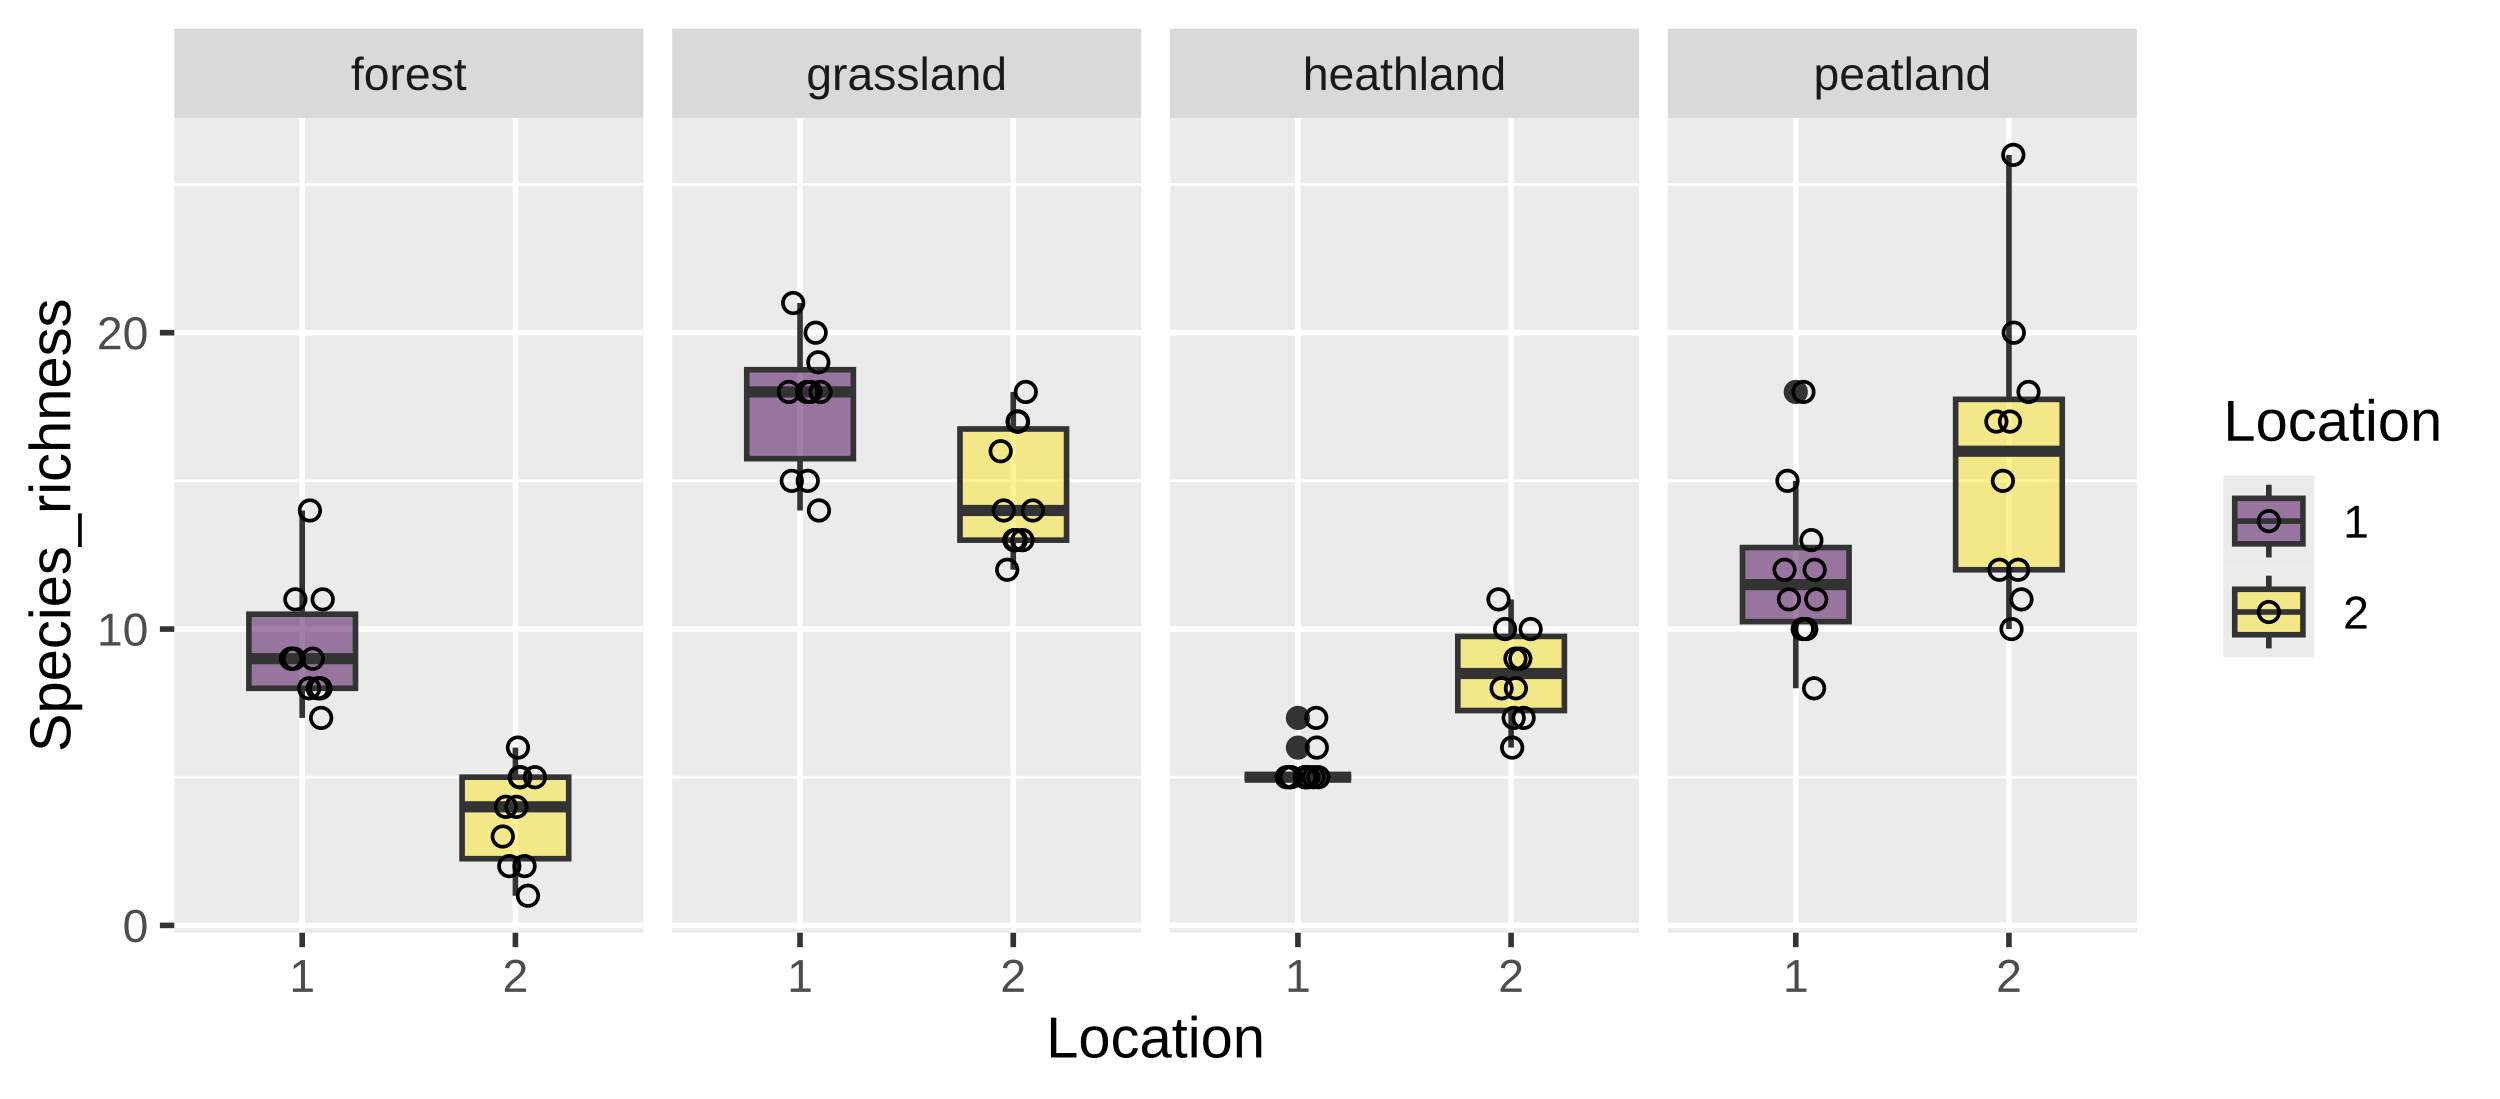
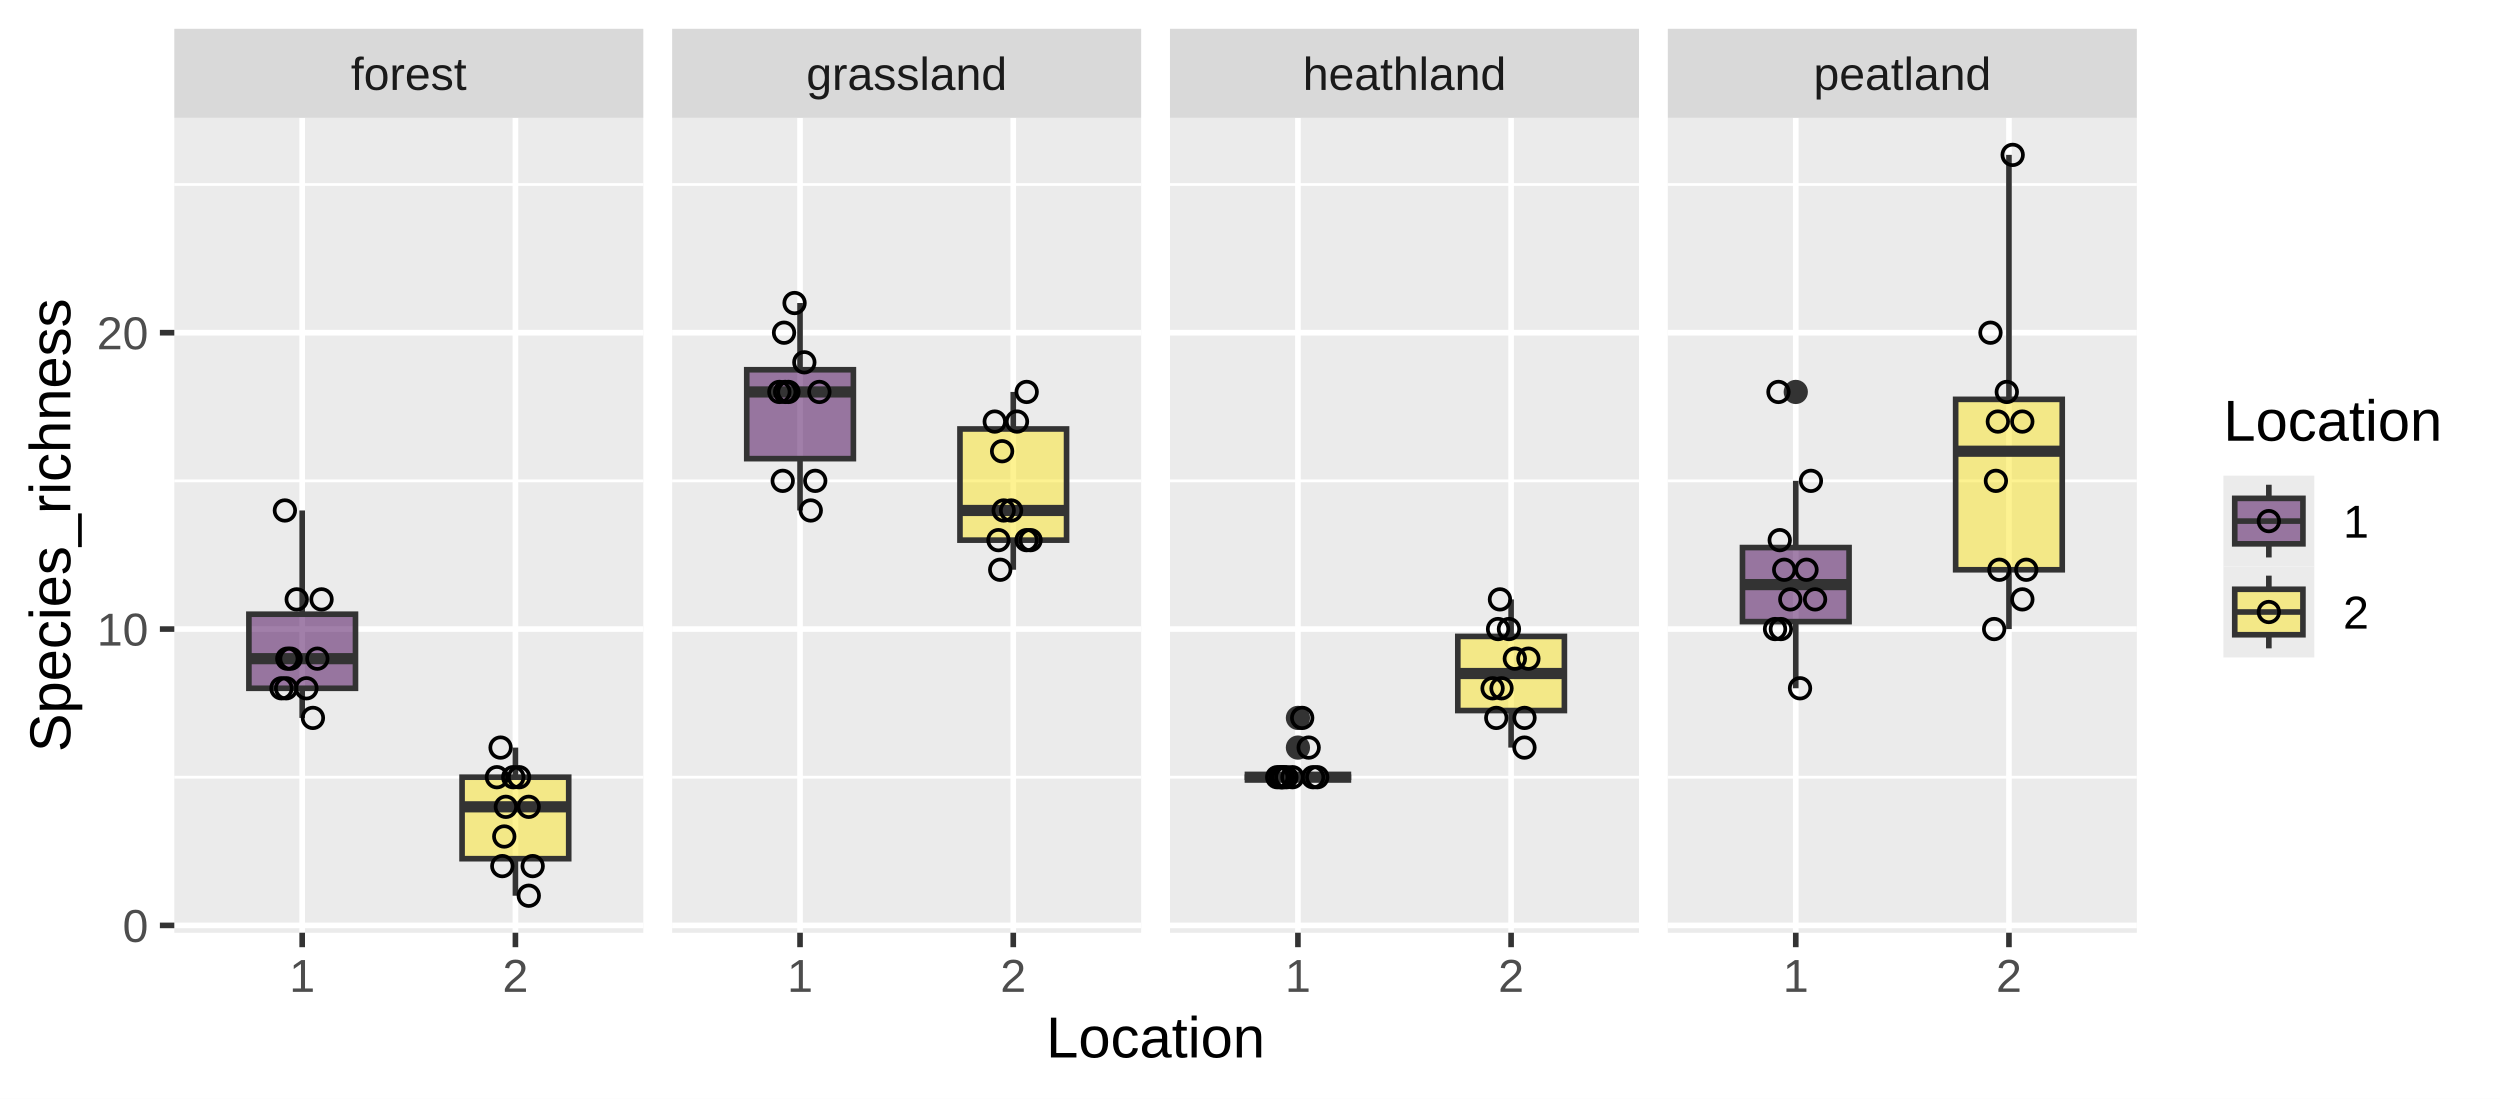
<svg xmlns="http://www.w3.org/2000/svg" width="475.20pt" height="208.80pt" viewBox="0 0 475.20 208.80">
  <g class="svglite">
    <defs>
      <style type="text/css">
    .svglite line, .svglite polyline, .svglite polygon, .svglite path, .svglite rect, .svglite circle {
      fill: none;
      stroke: #000000;
      stroke-linecap: round;
      stroke-linejoin: round;
      stroke-miterlimit: 10.00;
    }
    .svglite text {
      white-space: pre;
    }
    .svglite g.glyphgroup path {
      fill: inherit;
      stroke: none;
    }
  </style>
    </defs>
    <rect width="100%" height="100%" style="stroke: none; fill: #FFFFFF;" />
    <defs>
      <clipPath id="cpMC4wMHw0NzUuMjB8MC4wMHwyMDguODA=">
        <rect x="0.00" y="0.00" width="475.20" height="208.80" />
      </clipPath>
    </defs>
    <g clip-path="url(#cpMC4wMHw0NzUuMjB8MC4wMHwyMDguODA=)">
      <rect x="0" y="0.00" width="475.20" height="208.80" style="stroke-width: 1.07; stroke: #FFFFFF; fill: #FFFFFF;" />
    </g>
    <defs>
      <clipPath id="cpMzMuMTN8MTIyLjI4fDIyLjQwfDE3Ny4zMA==">
        <rect x="33.13" y="22.40" width="89.15" height="154.91" />
      </clipPath>
    </defs>
    <g clip-path="url(#cpMzMuMTN8MTIyLjI4fDIyLjQwfDE3Ny4zMA==)">
      <rect x="33.13" y="22.40" width="89.15" height="154.91" style="stroke-width: 1.07; stroke: none; fill: #EBEBEB;" />
      <polyline points="33.13,147.73 122.28,147.73 " style="stroke-width: 0.53; stroke: #FFFFFF; stroke-linecap: butt;" />
      <polyline points="33.13,91.40 122.28,91.40 " style="stroke-width: 0.53; stroke: #FFFFFF; stroke-linecap: butt;" />
      <polyline points="33.13,35.07 122.28,35.07 " style="stroke-width: 0.53; stroke: #FFFFFF; stroke-linecap: butt;" />
      <polyline points="33.13,175.90 122.28,175.90 " style="stroke-width: 1.07; stroke: #FFFFFF; stroke-linecap: butt;" />
      <polyline points="33.13,119.57 122.28,119.57 " style="stroke-width: 1.07; stroke: #FFFFFF; stroke-linecap: butt;" />
      <polyline points="33.13,63.24 122.28,63.24 " style="stroke-width: 1.07; stroke: #FFFFFF; stroke-linecap: butt;" />
      <polyline points="57.44,177.30 57.44,22.40 " style="stroke-width: 1.07; stroke: #FFFFFF; stroke-linecap: butt;" />
      <polyline points="97.97,177.30 97.97,22.40 " style="stroke-width: 1.07; stroke: #FFFFFF; stroke-linecap: butt;" />
      <line x1="57.44" y1="116.75" x2="57.44" y2="97.03" style="stroke-width: 1.07; stroke: #333333; stroke-linecap: butt;" />
      <line x1="57.44" y1="130.83" x2="57.44" y2="136.46" style="stroke-width: 1.07; stroke: #333333; stroke-linecap: butt;" />
      <polygon points="47.31,116.75 47.31,130.83 67.57,130.83 67.57,116.75 47.31,116.75 " style="stroke-width: 1.07; stroke: #333333; stroke-linecap: butt; stroke-linejoin: miter; fill: #440154; fill-opacity: 0.50;" />
      <line x1="47.31" y1="125.20" x2="67.57" y2="125.20" style="stroke-width: 2.13; stroke: #333333; stroke-linecap: butt; stroke-linejoin: miter;" />
      <line x1="97.97" y1="147.73" x2="97.97" y2="142.10" style="stroke-width: 1.07; stroke: #333333; stroke-linecap: butt;" />
      <line x1="97.97" y1="163.22" x2="97.97" y2="170.26" style="stroke-width: 1.07; stroke: #333333; stroke-linecap: butt;" />
      <polygon points="87.83,147.73 87.83,163.22 108.10,163.22 108.10,147.73 87.83,147.73 " style="stroke-width: 1.07; stroke: #333333; stroke-linecap: butt; stroke-linejoin: miter; fill: #FDE725; fill-opacity: 0.50;" />
      <line x1="87.83" y1="153.36" x2="108.10" y2="153.36" style="stroke-width: 2.13; stroke: #333333; stroke-linecap: butt; stroke-linejoin: miter;" />
-       <circle cx="61.34" cy="113.93" r="1.95" style="stroke-width: 0.71;" />
-       <circle cx="59.44" cy="125.20" r="1.95" style="stroke-width: 0.71;" />
-       <circle cx="56.14" cy="113.93" r="1.95" style="stroke-width: 0.71;" />
-       <circle cx="58.91" cy="97.03" r="1.95" style="stroke-width: 0.71;" />
-       <circle cx="55.86" cy="125.20" r="1.95" style="stroke-width: 0.71;" />
-       <circle cx="60.92" cy="130.83" r="1.95" style="stroke-width: 0.71;" />
-       <circle cx="60.41" cy="130.83" r="1.95" style="stroke-width: 0.71;" />
-       <circle cx="55.31" cy="125.20" r="1.95" style="stroke-width: 0.71;" />
-       <circle cx="61.04" cy="136.46" r="1.95" style="stroke-width: 0.71;" />
-       <circle cx="58.77" cy="130.83" r="1.95" style="stroke-width: 0.71;" />
-       <circle cx="98.79" cy="147.73" r="1.95" style="stroke-width: 0.71;" />
-       <circle cx="101.68" cy="147.73" r="1.95" style="stroke-width: 0.71;" />
+       <circle cx="61.12" cy="113.93" r="1.95" style="stroke-width: 0.71;" />
+       <circle cx="54.61" cy="125.20" r="1.95" style="stroke-width: 0.71;" />
+       <circle cx="56.40" cy="113.93" r="1.95" style="stroke-width: 0.71;" />
+       <circle cx="54.15" cy="97.03" r="1.95" style="stroke-width: 0.71;" />
+       <circle cx="60.32" cy="125.20" r="1.95" style="stroke-width: 0.71;" />
+       <circle cx="58.25" cy="130.83" r="1.95" style="stroke-width: 0.71;" />
+       <circle cx="54.39" cy="130.83" r="1.95" style="stroke-width: 0.71;" />
+       <circle cx="55.24" cy="125.20" r="1.95" style="stroke-width: 0.71;" />
+       <circle cx="59.48" cy="136.46" r="1.95" style="stroke-width: 0.71;" />
+       <circle cx="53.50" cy="130.83" r="1.95" style="stroke-width: 0.71;" />
+       <circle cx="98.67" cy="147.73" r="1.95" style="stroke-width: 0.71;" />
+       <circle cx="97.56" cy="147.73" r="1.95" style="stroke-width: 0.71;" />
      <circle cx="96.15" cy="153.36" r="1.95" style="stroke-width: 0.71;" />
-       <circle cx="98.88" cy="147.73" r="1.95" style="stroke-width: 0.71;" />
-       <circle cx="100.35" cy="170.26" r="1.95" style="stroke-width: 0.71;" />
-       <circle cx="95.57" cy="159.00" r="1.95" style="stroke-width: 0.71;" />
-       <circle cx="96.81" cy="164.63" r="1.95" style="stroke-width: 0.71;" />
-       <circle cx="99.71" cy="164.63" r="1.95" style="stroke-width: 0.71;" />
-       <circle cx="98.45" cy="142.10" r="1.95" style="stroke-width: 0.71;" />
-       <circle cx="98.16" cy="153.36" r="1.95" style="stroke-width: 0.71;" />
+       <circle cx="94.45" cy="147.73" r="1.95" style="stroke-width: 0.71;" />
+       <circle cx="100.51" cy="170.26" r="1.95" style="stroke-width: 0.71;" />
+       <circle cx="95.85" cy="159.00" r="1.95" style="stroke-width: 0.71;" />
+       <circle cx="95.48" cy="164.63" r="1.95" style="stroke-width: 0.71;" />
+       <circle cx="101.25" cy="164.63" r="1.95" style="stroke-width: 0.71;" />
+       <circle cx="95.15" cy="142.10" r="1.95" style="stroke-width: 0.71;" />
+       <circle cx="100.50" cy="153.36" r="1.95" style="stroke-width: 0.71;" />
    </g>
    <g clip-path="url(#cpMC4wMHw0NzUuMjB8MC4wMHwyMDguODA=)">
</g>
    <defs>
      <clipPath id="cpMTI3Ljc2fDIxNi45MXwyMi40MHwxNzcuMzA=">
        <rect x="127.76" y="22.40" width="89.15" height="154.91" />
      </clipPath>
    </defs>
    <g clip-path="url(#cpMTI3Ljc2fDIxNi45MXwyMi40MHwxNzcuMzA=)">
      <rect x="127.76" y="22.40" width="89.15" height="154.91" style="stroke-width: 1.07; stroke: none; fill: #EBEBEB;" />
      <polyline points="127.76,147.73 216.91,147.73 " style="stroke-width: 0.53; stroke: #FFFFFF; stroke-linecap: butt;" />
      <polyline points="127.76,91.40 216.91,91.40 " style="stroke-width: 0.53; stroke: #FFFFFF; stroke-linecap: butt;" />
      <polyline points="127.76,35.07 216.91,35.07 " style="stroke-width: 0.53; stroke: #FFFFFF; stroke-linecap: butt;" />
      <polyline points="127.76,175.90 216.91,175.90 " style="stroke-width: 1.07; stroke: #FFFFFF; stroke-linecap: butt;" />
      <polyline points="127.76,119.57 216.91,119.57 " style="stroke-width: 1.07; stroke: #FFFFFF; stroke-linecap: butt;" />
      <polyline points="127.76,63.24 216.91,63.24 " style="stroke-width: 1.07; stroke: #FFFFFF; stroke-linecap: butt;" />
      <polyline points="152.07,177.30 152.07,22.40 " style="stroke-width: 1.07; stroke: #FFFFFF; stroke-linecap: butt;" />
      <polyline points="192.60,177.30 192.60,22.40 " style="stroke-width: 1.07; stroke: #FFFFFF; stroke-linecap: butt;" />
      <line x1="152.07" y1="70.28" x2="152.07" y2="57.60" style="stroke-width: 1.07; stroke: #333333; stroke-linecap: butt;" />
      <line x1="152.07" y1="87.18" x2="152.07" y2="97.03" style="stroke-width: 1.07; stroke: #333333; stroke-linecap: butt;" />
      <polygon points="141.94,70.28 141.94,87.18 162.21,87.18 162.21,70.28 141.94,70.28 " style="stroke-width: 1.07; stroke: #333333; stroke-linecap: butt; stroke-linejoin: miter; fill: #440154; fill-opacity: 0.50;" />
      <line x1="141.94" y1="74.50" x2="162.21" y2="74.50" style="stroke-width: 2.13; stroke: #333333; stroke-linecap: butt; stroke-linejoin: miter;" />
      <line x1="192.60" y1="81.54" x2="192.60" y2="74.50" style="stroke-width: 1.07; stroke: #333333; stroke-linecap: butt;" />
      <line x1="192.60" y1="102.67" x2="192.60" y2="108.30" style="stroke-width: 1.07; stroke: #333333; stroke-linecap: butt;" />
      <polygon points="182.47,81.54 182.47,102.67 202.73,102.67 202.73,81.54 182.47,81.54 " style="stroke-width: 1.07; stroke: #333333; stroke-linecap: butt; stroke-linejoin: miter; fill: #FDE725; fill-opacity: 0.50;" />
      <line x1="182.47" y1="97.03" x2="202.73" y2="97.03" style="stroke-width: 2.13; stroke: #333333; stroke-linecap: butt; stroke-linejoin: miter;" />
-       <circle cx="155.97" cy="74.50" r="1.95" style="stroke-width: 0.71;" />
-       <circle cx="154.07" cy="74.50" r="1.95" style="stroke-width: 0.71;" />
-       <circle cx="150.77" cy="57.60" r="1.95" style="stroke-width: 0.71;" />
-       <circle cx="153.54" cy="91.40" r="1.95" style="stroke-width: 0.71;" />
-       <circle cx="150.50" cy="91.40" r="1.95" style="stroke-width: 0.71;" />
-       <circle cx="155.55" cy="68.87" r="1.95" style="stroke-width: 0.71;" />
-       <circle cx="155.04" cy="63.24" r="1.95" style="stroke-width: 0.71;" />
-       <circle cx="149.94" cy="74.50" r="1.95" style="stroke-width: 0.71;" />
-       <circle cx="155.67" cy="97.03" r="1.95" style="stroke-width: 0.71;" />
-       <circle cx="153.40" cy="74.50" r="1.95" style="stroke-width: 0.71;" />
-       <circle cx="193.42" cy="80.13" r="1.95" style="stroke-width: 0.71;" />
-       <circle cx="196.31" cy="97.03" r="1.95" style="stroke-width: 0.71;" />
-       <circle cx="190.79" cy="97.03" r="1.95" style="stroke-width: 0.71;" />
-       <circle cx="193.51" cy="80.13" r="1.95" style="stroke-width: 0.71;" />
-       <circle cx="194.98" cy="74.50" r="1.95" style="stroke-width: 0.71;" />
-       <circle cx="190.21" cy="85.77" r="1.95" style="stroke-width: 0.71;" />
-       <circle cx="191.45" cy="108.30" r="1.95" style="stroke-width: 0.71;" />
-       <circle cx="194.35" cy="102.67" r="1.95" style="stroke-width: 0.71;" />
-       <circle cx="193.08" cy="102.67" r="1.95" style="stroke-width: 0.71;" />
-       <circle cx="192.80" cy="102.67" r="1.95" style="stroke-width: 0.71;" />
+       <circle cx="155.75" cy="74.50" r="1.95" style="stroke-width: 0.71;" />
+       <circle cx="149.24" cy="74.50" r="1.95" style="stroke-width: 0.71;" />
+       <circle cx="151.03" cy="57.60" r="1.95" style="stroke-width: 0.71;" />
+       <circle cx="148.78" cy="91.40" r="1.95" style="stroke-width: 0.71;" />
+       <circle cx="154.96" cy="91.40" r="1.95" style="stroke-width: 0.71;" />
+       <circle cx="152.89" cy="68.87" r="1.95" style="stroke-width: 0.71;" />
+       <circle cx="149.03" cy="63.24" r="1.95" style="stroke-width: 0.71;" />
+       <circle cx="149.87" cy="74.50" r="1.95" style="stroke-width: 0.71;" />
+       <circle cx="154.11" cy="97.03" r="1.95" style="stroke-width: 0.71;" />
+       <circle cx="148.14" cy="74.50" r="1.95" style="stroke-width: 0.71;" />
+       <circle cx="193.31" cy="80.13" r="1.95" style="stroke-width: 0.71;" />
+       <circle cx="192.19" cy="97.03" r="1.95" style="stroke-width: 0.71;" />
+       <circle cx="190.78" cy="97.03" r="1.95" style="stroke-width: 0.71;" />
+       <circle cx="189.08" cy="80.13" r="1.95" style="stroke-width: 0.71;" />
+       <circle cx="195.15" cy="74.50" r="1.95" style="stroke-width: 0.71;" />
+       <circle cx="190.48" cy="85.77" r="1.95" style="stroke-width: 0.71;" />
+       <circle cx="190.12" cy="108.30" r="1.95" style="stroke-width: 0.71;" />
+       <circle cx="195.89" cy="102.67" r="1.95" style="stroke-width: 0.71;" />
+       <circle cx="189.78" cy="102.67" r="1.95" style="stroke-width: 0.71;" />
+       <circle cx="195.13" cy="102.67" r="1.95" style="stroke-width: 0.71;" />
    </g>
    <g clip-path="url(#cpMC4wMHw0NzUuMjB8MC4wMHwyMDguODA=)">
</g>
    <defs>
      <clipPath id="cpMjIyLjM5fDMxMS41NXwyMi40MHwxNzcuMzA=">
        <rect x="222.39" y="22.40" width="89.15" height="154.91" />
      </clipPath>
    </defs>
    <g clip-path="url(#cpMjIyLjM5fDMxMS41NXwyMi40MHwxNzcuMzA=)">
      <rect x="222.39" y="22.40" width="89.15" height="154.91" style="stroke-width: 1.07; stroke: none; fill: #EBEBEB;" />
      <polyline points="222.39,147.73 311.55,147.73 " style="stroke-width: 0.53; stroke: #FFFFFF; stroke-linecap: butt;" />
      <polyline points="222.39,91.40 311.55,91.40 " style="stroke-width: 0.53; stroke: #FFFFFF; stroke-linecap: butt;" />
      <polyline points="222.39,35.07 311.55,35.07 " style="stroke-width: 0.53; stroke: #FFFFFF; stroke-linecap: butt;" />
      <polyline points="222.39,175.90 311.55,175.90 " style="stroke-width: 1.07; stroke: #FFFFFF; stroke-linecap: butt;" />
      <polyline points="222.39,119.57 311.55,119.57 " style="stroke-width: 1.07; stroke: #FFFFFF; stroke-linecap: butt;" />
      <polyline points="222.39,63.24 311.55,63.24 " style="stroke-width: 1.07; stroke: #FFFFFF; stroke-linecap: butt;" />
      <polyline points="246.71,177.30 246.71,22.40 " style="stroke-width: 1.07; stroke: #FFFFFF; stroke-linecap: butt;" />
      <polyline points="287.23,177.30 287.23,22.40 " style="stroke-width: 1.07; stroke: #FFFFFF; stroke-linecap: butt;" />
      <circle cx="246.71" cy="136.46" r="1.95" style="stroke-width: 0.71; stroke: #333333; fill: #333333;" />
      <circle cx="246.71" cy="142.10" r="1.95" style="stroke-width: 0.71; stroke: #333333; fill: #333333;" />
      <line x1="246.71" y1="147.73" x2="246.71" y2="147.73" style="stroke-width: 1.07; stroke: #333333; stroke-linecap: butt;" />
      <line x1="246.71" y1="147.73" x2="246.71" y2="147.73" style="stroke-width: 1.07; stroke: #333333; stroke-linecap: butt;" />
      <polygon points="236.58,147.73 236.58,147.73 256.84,147.73 256.84,147.73 236.58,147.73 " style="stroke-width: 1.07; stroke: #333333; stroke-linecap: butt; stroke-linejoin: miter; fill: #440154; fill-opacity: 0.50;" />
      <line x1="236.58" y1="147.73" x2="256.84" y2="147.73" style="stroke-width: 2.13; stroke: #333333; stroke-linecap: butt; stroke-linejoin: miter;" />
      <line x1="287.23" y1="120.97" x2="287.23" y2="113.93" style="stroke-width: 1.07; stroke: #333333; stroke-linecap: butt;" />
      <line x1="287.23" y1="135.06" x2="287.23" y2="142.10" style="stroke-width: 1.07; stroke: #333333; stroke-linecap: butt;" />
      <polygon points="277.10,120.97 277.10,135.06 297.36,135.06 297.36,120.97 277.10,120.97 " style="stroke-width: 1.07; stroke: #333333; stroke-linecap: butt; stroke-linejoin: miter; fill: #FDE725; fill-opacity: 0.50;" />
      <line x1="277.10" y1="128.02" x2="297.36" y2="128.02" style="stroke-width: 2.13; stroke: #333333; stroke-linecap: butt; stroke-linejoin: miter;" />
-       <circle cx="250.60" cy="147.73" r="1.95" style="stroke-width: 0.71;" />
-       <circle cx="248.71" cy="147.73" r="1.95" style="stroke-width: 0.71;" />
-       <circle cx="245.40" cy="147.73" r="1.95" style="stroke-width: 0.71;" />
-       <circle cx="248.17" cy="147.73" r="1.95" style="stroke-width: 0.71;" />
-       <circle cx="245.13" cy="147.73" r="1.95" style="stroke-width: 0.71;" />
-       <circle cx="250.19" cy="136.46" r="1.95" style="stroke-width: 0.71;" />
-       <circle cx="249.68" cy="147.73" r="1.95" style="stroke-width: 0.71;" />
-       <circle cx="244.57" cy="147.73" r="1.95" style="stroke-width: 0.71;" />
-       <circle cx="250.30" cy="142.10" r="1.95" style="stroke-width: 0.71;" />
-       <circle cx="248.03" cy="147.73" r="1.95" style="stroke-width: 0.71;" />
-       <circle cx="288.06" cy="125.20" r="1.95" style="stroke-width: 0.71;" />
-       <circle cx="290.94" cy="119.57" r="1.95" style="stroke-width: 0.71;" />
-       <circle cx="285.42" cy="130.83" r="1.95" style="stroke-width: 0.71;" />
-       <circle cx="288.14" cy="130.83" r="1.95" style="stroke-width: 0.71;" />
-       <circle cx="289.61" cy="136.46" r="1.95" style="stroke-width: 0.71;" />
-       <circle cx="284.84" cy="113.93" r="1.95" style="stroke-width: 0.71;" />
-       <circle cx="286.08" cy="119.57" r="1.95" style="stroke-width: 0.71;" />
-       <circle cx="288.98" cy="125.20" r="1.95" style="stroke-width: 0.71;" />
-       <circle cx="287.72" cy="136.46" r="1.95" style="stroke-width: 0.71;" />
-       <circle cx="287.43" cy="142.10" r="1.95" style="stroke-width: 0.71;" />
+       <circle cx="250.38" cy="147.73" r="1.95" style="stroke-width: 0.71;" />
+       <circle cx="243.88" cy="147.73" r="1.95" style="stroke-width: 0.71;" />
+       <circle cx="245.67" cy="147.73" r="1.95" style="stroke-width: 0.71;" />
+       <circle cx="243.41" cy="147.73" r="1.95" style="stroke-width: 0.71;" />
+       <circle cx="249.59" cy="147.73" r="1.95" style="stroke-width: 0.71;" />
+       <circle cx="247.52" cy="136.46" r="1.95" style="stroke-width: 0.71;" />
+       <circle cx="243.66" cy="147.73" r="1.95" style="stroke-width: 0.71;" />
+       <circle cx="244.51" cy="147.73" r="1.95" style="stroke-width: 0.71;" />
+       <circle cx="248.75" cy="142.10" r="1.95" style="stroke-width: 0.71;" />
+       <circle cx="242.77" cy="147.73" r="1.95" style="stroke-width: 0.71;" />
+       <circle cx="287.94" cy="125.20" r="1.95" style="stroke-width: 0.71;" />
+       <circle cx="286.82" cy="119.57" r="1.95" style="stroke-width: 0.71;" />
+       <circle cx="285.41" cy="130.83" r="1.95" style="stroke-width: 0.71;" />
+       <circle cx="283.71" cy="130.83" r="1.95" style="stroke-width: 0.71;" />
+       <circle cx="289.78" cy="136.46" r="1.95" style="stroke-width: 0.71;" />
+       <circle cx="285.11" cy="113.93" r="1.95" style="stroke-width: 0.71;" />
+       <circle cx="284.75" cy="119.57" r="1.95" style="stroke-width: 0.71;" />
+       <circle cx="290.52" cy="125.20" r="1.95" style="stroke-width: 0.71;" />
+       <circle cx="284.41" cy="136.46" r="1.95" style="stroke-width: 0.71;" />
+       <circle cx="289.77" cy="142.10" r="1.95" style="stroke-width: 0.71;" />
    </g>
    <g clip-path="url(#cpMC4wMHw0NzUuMjB8MC4wMHwyMDguODA=)">
</g>
    <defs>
      <clipPath id="cpMzE3LjAyfDQwNi4xOHwyMi40MHwxNzcuMzA=">
        <rect x="317.02" y="22.40" width="89.15" height="154.91" />
      </clipPath>
    </defs>
    <g clip-path="url(#cpMzE3LjAyfDQwNi4xOHwyMi40MHwxNzcuMzA=)">
      <rect x="317.02" y="22.40" width="89.15" height="154.91" style="stroke-width: 1.07; stroke: none; fill: #EBEBEB;" />
      <polyline points="317.02,147.73 406.18,147.73 " style="stroke-width: 0.53; stroke: #FFFFFF; stroke-linecap: butt;" />
      <polyline points="317.02,91.40 406.18,91.40 " style="stroke-width: 0.53; stroke: #FFFFFF; stroke-linecap: butt;" />
      <polyline points="317.02,35.07 406.18,35.07 " style="stroke-width: 0.53; stroke: #FFFFFF; stroke-linecap: butt;" />
      <polyline points="317.02,175.90 406.18,175.90 " style="stroke-width: 1.07; stroke: #FFFFFF; stroke-linecap: butt;" />
      <polyline points="317.02,119.57 406.18,119.57 " style="stroke-width: 1.07; stroke: #FFFFFF; stroke-linecap: butt;" />
      <polyline points="317.02,63.24 406.18,63.24 " style="stroke-width: 1.07; stroke: #FFFFFF; stroke-linecap: butt;" />
      <polyline points="341.34,177.30 341.34,22.40 " style="stroke-width: 1.07; stroke: #FFFFFF; stroke-linecap: butt;" />
      <polyline points="381.86,177.30 381.86,22.40 " style="stroke-width: 1.07; stroke: #FFFFFF; stroke-linecap: butt;" />
      <circle cx="341.34" cy="74.50" r="1.95" style="stroke-width: 0.71; stroke: #333333; fill: #333333;" />
      <line x1="341.34" y1="104.08" x2="341.34" y2="91.40" style="stroke-width: 1.07; stroke: #333333; stroke-linecap: butt;" />
      <line x1="341.34" y1="118.16" x2="341.34" y2="130.83" style="stroke-width: 1.07; stroke: #333333; stroke-linecap: butt;" />
      <polygon points="331.21,104.08 331.21,118.16 351.47,118.16 351.47,104.08 331.21,104.08 " style="stroke-width: 1.07; stroke: #333333; stroke-linecap: butt; stroke-linejoin: miter; fill: #440154; fill-opacity: 0.50;" />
      <line x1="331.21" y1="111.12" x2="351.47" y2="111.12" style="stroke-width: 2.13; stroke: #333333; stroke-linecap: butt; stroke-linejoin: miter;" />
      <line x1="381.86" y1="75.91" x2="381.86" y2="29.44" style="stroke-width: 1.07; stroke: #333333; stroke-linecap: butt;" />
      <line x1="381.86" y1="108.30" x2="381.86" y2="119.57" style="stroke-width: 1.07; stroke: #333333; stroke-linecap: butt;" />
      <polygon points="371.73,75.91 371.73,108.30 391.99,108.30 391.99,75.91 371.73,75.91 " style="stroke-width: 1.07; stroke: #333333; stroke-linecap: butt; stroke-linejoin: miter; fill: #FDE725; fill-opacity: 0.50;" />
      <line x1="371.73" y1="85.77" x2="391.99" y2="85.77" style="stroke-width: 2.13; stroke: #333333; stroke-linecap: butt; stroke-linejoin: miter;" />
-       <circle cx="345.23" cy="113.93" r="1.95" style="stroke-width: 0.71;" />
-       <circle cx="343.34" cy="119.57" r="1.95" style="stroke-width: 0.71;" />
-       <circle cx="340.04" cy="113.93" r="1.95" style="stroke-width: 0.71;" />
-       <circle cx="342.80" cy="74.50" r="1.95" style="stroke-width: 0.71;" />
-       <circle cx="339.76" cy="91.40" r="1.95" style="stroke-width: 0.71;" />
-       <circle cx="344.82" cy="130.83" r="1.95" style="stroke-width: 0.71;" />
-       <circle cx="344.31" cy="102.67" r="1.95" style="stroke-width: 0.71;" />
-       <circle cx="339.21" cy="108.30" r="1.95" style="stroke-width: 0.71;" />
-       <circle cx="344.93" cy="108.30" r="1.95" style="stroke-width: 0.71;" />
-       <circle cx="342.66" cy="119.57" r="1.95" style="stroke-width: 0.71;" />
-       <circle cx="382.69" cy="29.44" r="1.95" style="stroke-width: 0.71;" />
-       <circle cx="385.58" cy="74.50" r="1.95" style="stroke-width: 0.71;" />
-       <circle cx="380.05" cy="108.30" r="1.95" style="stroke-width: 0.71;" />
-       <circle cx="382.78" cy="63.24" r="1.95" style="stroke-width: 0.71;" />
-       <circle cx="384.24" cy="113.93" r="1.95" style="stroke-width: 0.71;" />
-       <circle cx="379.47" cy="80.13" r="1.95" style="stroke-width: 0.71;" />
-       <circle cx="380.71" cy="91.40" r="1.95" style="stroke-width: 0.71;" />
-       <circle cx="383.61" cy="108.30" r="1.95" style="stroke-width: 0.71;" />
-       <circle cx="382.35" cy="119.57" r="1.95" style="stroke-width: 0.71;" />
-       <circle cx="382.06" cy="80.13" r="1.95" style="stroke-width: 0.71;" />
+       <circle cx="345.01" cy="113.93" r="1.95" style="stroke-width: 0.71;" />
+       <circle cx="338.51" cy="119.57" r="1.95" style="stroke-width: 0.71;" />
+       <circle cx="340.30" cy="113.93" r="1.95" style="stroke-width: 0.71;" />
+       <circle cx="338.05" cy="74.50" r="1.95" style="stroke-width: 0.71;" />
+       <circle cx="344.22" cy="91.40" r="1.95" style="stroke-width: 0.71;" />
+       <circle cx="342.15" cy="130.83" r="1.95" style="stroke-width: 0.71;" />
+       <circle cx="338.29" cy="102.67" r="1.95" style="stroke-width: 0.71;" />
+       <circle cx="339.14" cy="108.30" r="1.95" style="stroke-width: 0.71;" />
+       <circle cx="343.38" cy="108.30" r="1.95" style="stroke-width: 0.71;" />
+       <circle cx="337.40" cy="119.57" r="1.95" style="stroke-width: 0.71;" />
+       <circle cx="382.57" cy="29.44" r="1.95" style="stroke-width: 0.71;" />
+       <circle cx="381.45" cy="74.50" r="1.95" style="stroke-width: 0.71;" />
+       <circle cx="380.04" cy="108.30" r="1.95" style="stroke-width: 0.71;" />
+       <circle cx="378.35" cy="63.24" r="1.95" style="stroke-width: 0.71;" />
+       <circle cx="384.41" cy="113.93" r="1.95" style="stroke-width: 0.71;" />
+       <circle cx="379.75" cy="80.13" r="1.95" style="stroke-width: 0.71;" />
+       <circle cx="379.38" cy="91.40" r="1.95" style="stroke-width: 0.71;" />
+       <circle cx="385.15" cy="108.30" r="1.95" style="stroke-width: 0.71;" />
+       <circle cx="379.05" cy="119.57" r="1.95" style="stroke-width: 0.71;" />
+       <circle cx="384.40" cy="80.13" r="1.95" style="stroke-width: 0.71;" />
    </g>
    <g clip-path="url(#cpMC4wMHw0NzUuMjB8MC4wMHwyMDguODA=)">
</g>
    <defs>
      <clipPath id="cpMzMuMTN8MTIyLjI4fDUuNDh8MjIuNDA=">
        <rect x="33.13" y="5.48" width="89.15" height="16.92" />
      </clipPath>
    </defs>
    <g clip-path="url(#cpMzMuMTN8MTIyLjI4fDUuNDh8MjIuNDA=)">
      <rect x="33.13" y="5.48" width="89.15" height="16.92" style="stroke-width: 1.07; stroke: none; fill: #D9D9D9;" />
      <text x="77.70" y="17.09" text-anchor="middle" style="font-size: 8.80px;fill: #1A1A1A; font-family: &quot;Arial&quot;;" textLength="21.98px" lengthAdjust="spacingAndGlyphs">forest</text>
    </g>
    <g clip-path="url(#cpMC4wMHw0NzUuMjB8MC4wMHwyMDguODA=)">
</g>
    <defs>
      <clipPath id="cpMTI3Ljc2fDIxNi45MXw1LjQ4fDIyLjQw">
        <rect x="127.76" y="5.48" width="89.15" height="16.92" />
      </clipPath>
    </defs>
    <g clip-path="url(#cpMTI3Ljc2fDIxNi45MXw1LjQ4fDIyLjQw)">
      <rect x="127.76" y="5.48" width="89.15" height="16.92" style="stroke-width: 1.07; stroke: none; fill: #D9D9D9;" />
      <text x="172.34" y="17.09" text-anchor="middle" style="font-size: 8.80px;fill: #1A1A1A; font-family: &quot;Arial&quot;;" textLength="38.14px" lengthAdjust="spacingAndGlyphs">grassland</text>
    </g>
    <g clip-path="url(#cpMC4wMHw0NzUuMjB8MC4wMHwyMDguODA=)">
</g>
    <defs>
      <clipPath id="cpMjIyLjM5fDMxMS41NXw1LjQ4fDIyLjQw">
        <rect x="222.39" y="5.48" width="89.15" height="16.92" />
      </clipPath>
    </defs>
    <g clip-path="url(#cpMjIyLjM5fDMxMS41NXw1LjQ4fDIyLjQw)">
      <rect x="222.39" y="5.48" width="89.15" height="16.92" style="stroke-width: 1.07; stroke: none; fill: #D9D9D9;" />
      <text x="266.97" y="17.09" text-anchor="middle" style="font-size: 8.80px;fill: #1A1A1A; font-family: &quot;Arial&quot;;" textLength="38.62px" lengthAdjust="spacingAndGlyphs">heathland</text>
    </g>
    <g clip-path="url(#cpMC4wMHw0NzUuMjB8MC4wMHwyMDguODA=)">
</g>
    <defs>
      <clipPath id="cpMzE3LjAyfDQwNi4xOHw1LjQ4fDIyLjQw">
        <rect x="317.02" y="5.48" width="89.15" height="16.92" />
      </clipPath>
    </defs>
    <g clip-path="url(#cpMzE3LjAyfDQwNi4xOHw1LjQ4fDIyLjQw)">
      <rect x="317.02" y="5.48" width="89.15" height="16.92" style="stroke-width: 1.07; stroke: none; fill: #D9D9D9;" />
      <text x="361.60" y="17.09" text-anchor="middle" style="font-size: 8.80px;fill: #1A1A1A; font-family: &quot;Arial&quot;;" textLength="33.73px" lengthAdjust="spacingAndGlyphs">peatland</text>
    </g>
    <g clip-path="url(#cpMC4wMHw0NzUuMjB8MC4wMHwyMDguODA=)">
      <polyline points="57.44,180.04 57.44,177.30 " style="stroke-width: 1.07; stroke: #333333; stroke-linecap: butt;" />
      <polyline points="97.97,180.04 97.97,177.30 " style="stroke-width: 1.07; stroke: #333333; stroke-linecap: butt;" />
      <text x="57.44" y="188.54" text-anchor="middle" style="font-size: 8.80px;fill: #4D4D4D; font-family: &quot;Arial&quot;;" textLength="4.89px" lengthAdjust="spacingAndGlyphs">1</text>
      <text x="97.97" y="188.54" text-anchor="middle" style="font-size: 8.80px;fill: #4D4D4D; font-family: &quot;Arial&quot;;" textLength="4.89px" lengthAdjust="spacingAndGlyphs">2</text>
      <polyline points="152.07,180.04 152.07,177.30 " style="stroke-width: 1.07; stroke: #333333; stroke-linecap: butt;" />
      <polyline points="192.60,180.04 192.60,177.30 " style="stroke-width: 1.07; stroke: #333333; stroke-linecap: butt;" />
      <text x="152.07" y="188.54" text-anchor="middle" style="font-size: 8.80px;fill: #4D4D4D; font-family: &quot;Arial&quot;;" textLength="4.89px" lengthAdjust="spacingAndGlyphs">1</text>
      <text x="192.60" y="188.54" text-anchor="middle" style="font-size: 8.80px;fill: #4D4D4D; font-family: &quot;Arial&quot;;" textLength="4.89px" lengthAdjust="spacingAndGlyphs">2</text>
      <polyline points="246.71,180.04 246.71,177.30 " style="stroke-width: 1.07; stroke: #333333; stroke-linecap: butt;" />
      <polyline points="287.23,180.04 287.23,177.30 " style="stroke-width: 1.07; stroke: #333333; stroke-linecap: butt;" />
      <text x="246.71" y="188.54" text-anchor="middle" style="font-size: 8.80px;fill: #4D4D4D; font-family: &quot;Arial&quot;;" textLength="4.89px" lengthAdjust="spacingAndGlyphs">1</text>
      <text x="287.23" y="188.54" text-anchor="middle" style="font-size: 8.80px;fill: #4D4D4D; font-family: &quot;Arial&quot;;" textLength="4.89px" lengthAdjust="spacingAndGlyphs">2</text>
      <polyline points="341.34,180.04 341.34,177.30 " style="stroke-width: 1.07; stroke: #333333; stroke-linecap: butt;" />
      <polyline points="381.86,180.04 381.86,177.30 " style="stroke-width: 1.07; stroke: #333333; stroke-linecap: butt;" />
      <text x="341.34" y="188.54" text-anchor="middle" style="font-size: 8.80px;fill: #4D4D4D; font-family: &quot;Arial&quot;;" textLength="4.89px" lengthAdjust="spacingAndGlyphs">1</text>
      <text x="381.86" y="188.54" text-anchor="middle" style="font-size: 8.80px;fill: #4D4D4D; font-family: &quot;Arial&quot;;" textLength="4.89px" lengthAdjust="spacingAndGlyphs">2</text>
      <text x="28.20" y="179.05" text-anchor="end" style="font-size: 8.80px;fill: #4D4D4D; font-family: &quot;Arial&quot;;" textLength="4.89px" lengthAdjust="spacingAndGlyphs">0</text>
      <text x="28.20" y="122.72" text-anchor="end" style="font-size: 8.80px;fill: #4D4D4D; font-family: &quot;Arial&quot;;" textLength="9.78px" lengthAdjust="spacingAndGlyphs">10</text>
      <text x="28.20" y="66.39" text-anchor="end" style="font-size: 8.80px;fill: #4D4D4D; font-family: &quot;Arial&quot;;" textLength="9.78px" lengthAdjust="spacingAndGlyphs">20</text>
      <polyline points="30.39,175.90 33.13,175.90 " style="stroke-width: 1.07; stroke: #333333; stroke-linecap: butt;" />
      <polyline points="30.39,119.57 33.13,119.57 " style="stroke-width: 1.07; stroke: #333333; stroke-linecap: butt;" />
      <polyline points="30.39,63.24 33.13,63.24 " style="stroke-width: 1.07; stroke: #333333; stroke-linecap: butt;" />
      <text x="219.65" y="201.00" text-anchor="middle" style="font-size: 11.00px; font-family: &quot;Arial&quot;;" textLength="41.62px" lengthAdjust="spacingAndGlyphs">Location</text>
      <text transform="translate(13.36,99.85) rotate(-90)" text-anchor="middle" style="font-size: 11.00px; font-family: &quot;Arial&quot;;" textLength="86.25px" lengthAdjust="spacingAndGlyphs">Species_richness</text>
      <rect x="417.14" y="69.25" width="52.58" height="61.19" style="stroke-width: 1.07; stroke: none; fill: #FFFFFF;" />
      <text x="422.62" y="83.77" style="font-size: 11.00px; font-family: &quot;Arial&quot;;" textLength="41.62px" lengthAdjust="spacingAndGlyphs">Location</text>
      <rect x="422.62" y="90.41" width="17.28" height="17.28" style="stroke-width: 1.07; stroke: none; fill: #EBEBEB;" />
      <polyline points="431.26,105.96 431.26,103.37 " style="stroke-width: 1.07; stroke: #333333; stroke-linecap: butt; stroke-linejoin: miter;" />
      <polyline points="431.26,94.73 431.26,92.14 " style="stroke-width: 1.07; stroke: #333333; stroke-linecap: butt; stroke-linejoin: miter;" />
      <rect x="424.78" y="94.73" width="12.96" height="8.64" style="stroke-width: 1.07; stroke: #333333; stroke-linecap: butt; stroke-linejoin: miter; fill: #440154; fill-opacity: 0.50;" />
      <polyline points="424.78,99.05 437.74,99.05 " style="stroke-width: 1.07; stroke: #333333; stroke-linecap: butt; stroke-linejoin: miter;" />
      <polyline points="431.26,105.96 431.26,105.96 " style="stroke-width: 1.07; stroke: #333333; stroke-linecap: butt; stroke-linejoin: miter;" />
      <polyline points="431.26,92.14 431.26,92.14 " style="stroke-width: 1.07; stroke: #333333; stroke-linecap: butt; stroke-linejoin: miter;" />
      <circle cx="431.26" cy="99.05" r="1.95" style="stroke-width: 0.71;" />
      <rect x="422.62" y="107.69" width="17.28" height="17.28" style="stroke-width: 1.07; stroke: none; fill: #EBEBEB;" />
      <polyline points="431.26,123.24 431.26,120.65 " style="stroke-width: 1.07; stroke: #333333; stroke-linecap: butt; stroke-linejoin: miter;" />
      <polyline points="431.26,112.01 431.26,109.42 " style="stroke-width: 1.07; stroke: #333333; stroke-linecap: butt; stroke-linejoin: miter;" />
      <rect x="424.78" y="112.01" width="12.96" height="8.64" style="stroke-width: 1.07; stroke: #333333; stroke-linecap: butt; stroke-linejoin: miter; fill: #FDE725; fill-opacity: 0.50;" />
      <polyline points="424.78,116.33 437.74,116.33 " style="stroke-width: 1.07; stroke: #333333; stroke-linecap: butt; stroke-linejoin: miter;" />
      <polyline points="431.26,123.24 431.26,123.24 " style="stroke-width: 1.07; stroke: #333333; stroke-linecap: butt; stroke-linejoin: miter;" />
      <polyline points="431.26,109.42 431.26,109.42 " style="stroke-width: 1.07; stroke: #333333; stroke-linecap: butt; stroke-linejoin: miter;" />
      <circle cx="431.26" cy="116.33" r="1.95" style="stroke-width: 0.71;" />
      <text x="445.38" y="102.20" style="font-size: 8.80px; font-family: &quot;Arial&quot;;" textLength="4.89px" lengthAdjust="spacingAndGlyphs">1</text>
      <text x="445.38" y="119.48" style="font-size: 8.80px; font-family: &quot;Arial&quot;;" textLength="4.89px" lengthAdjust="spacingAndGlyphs">2</text>
    </g>
  </g>
</svg>
